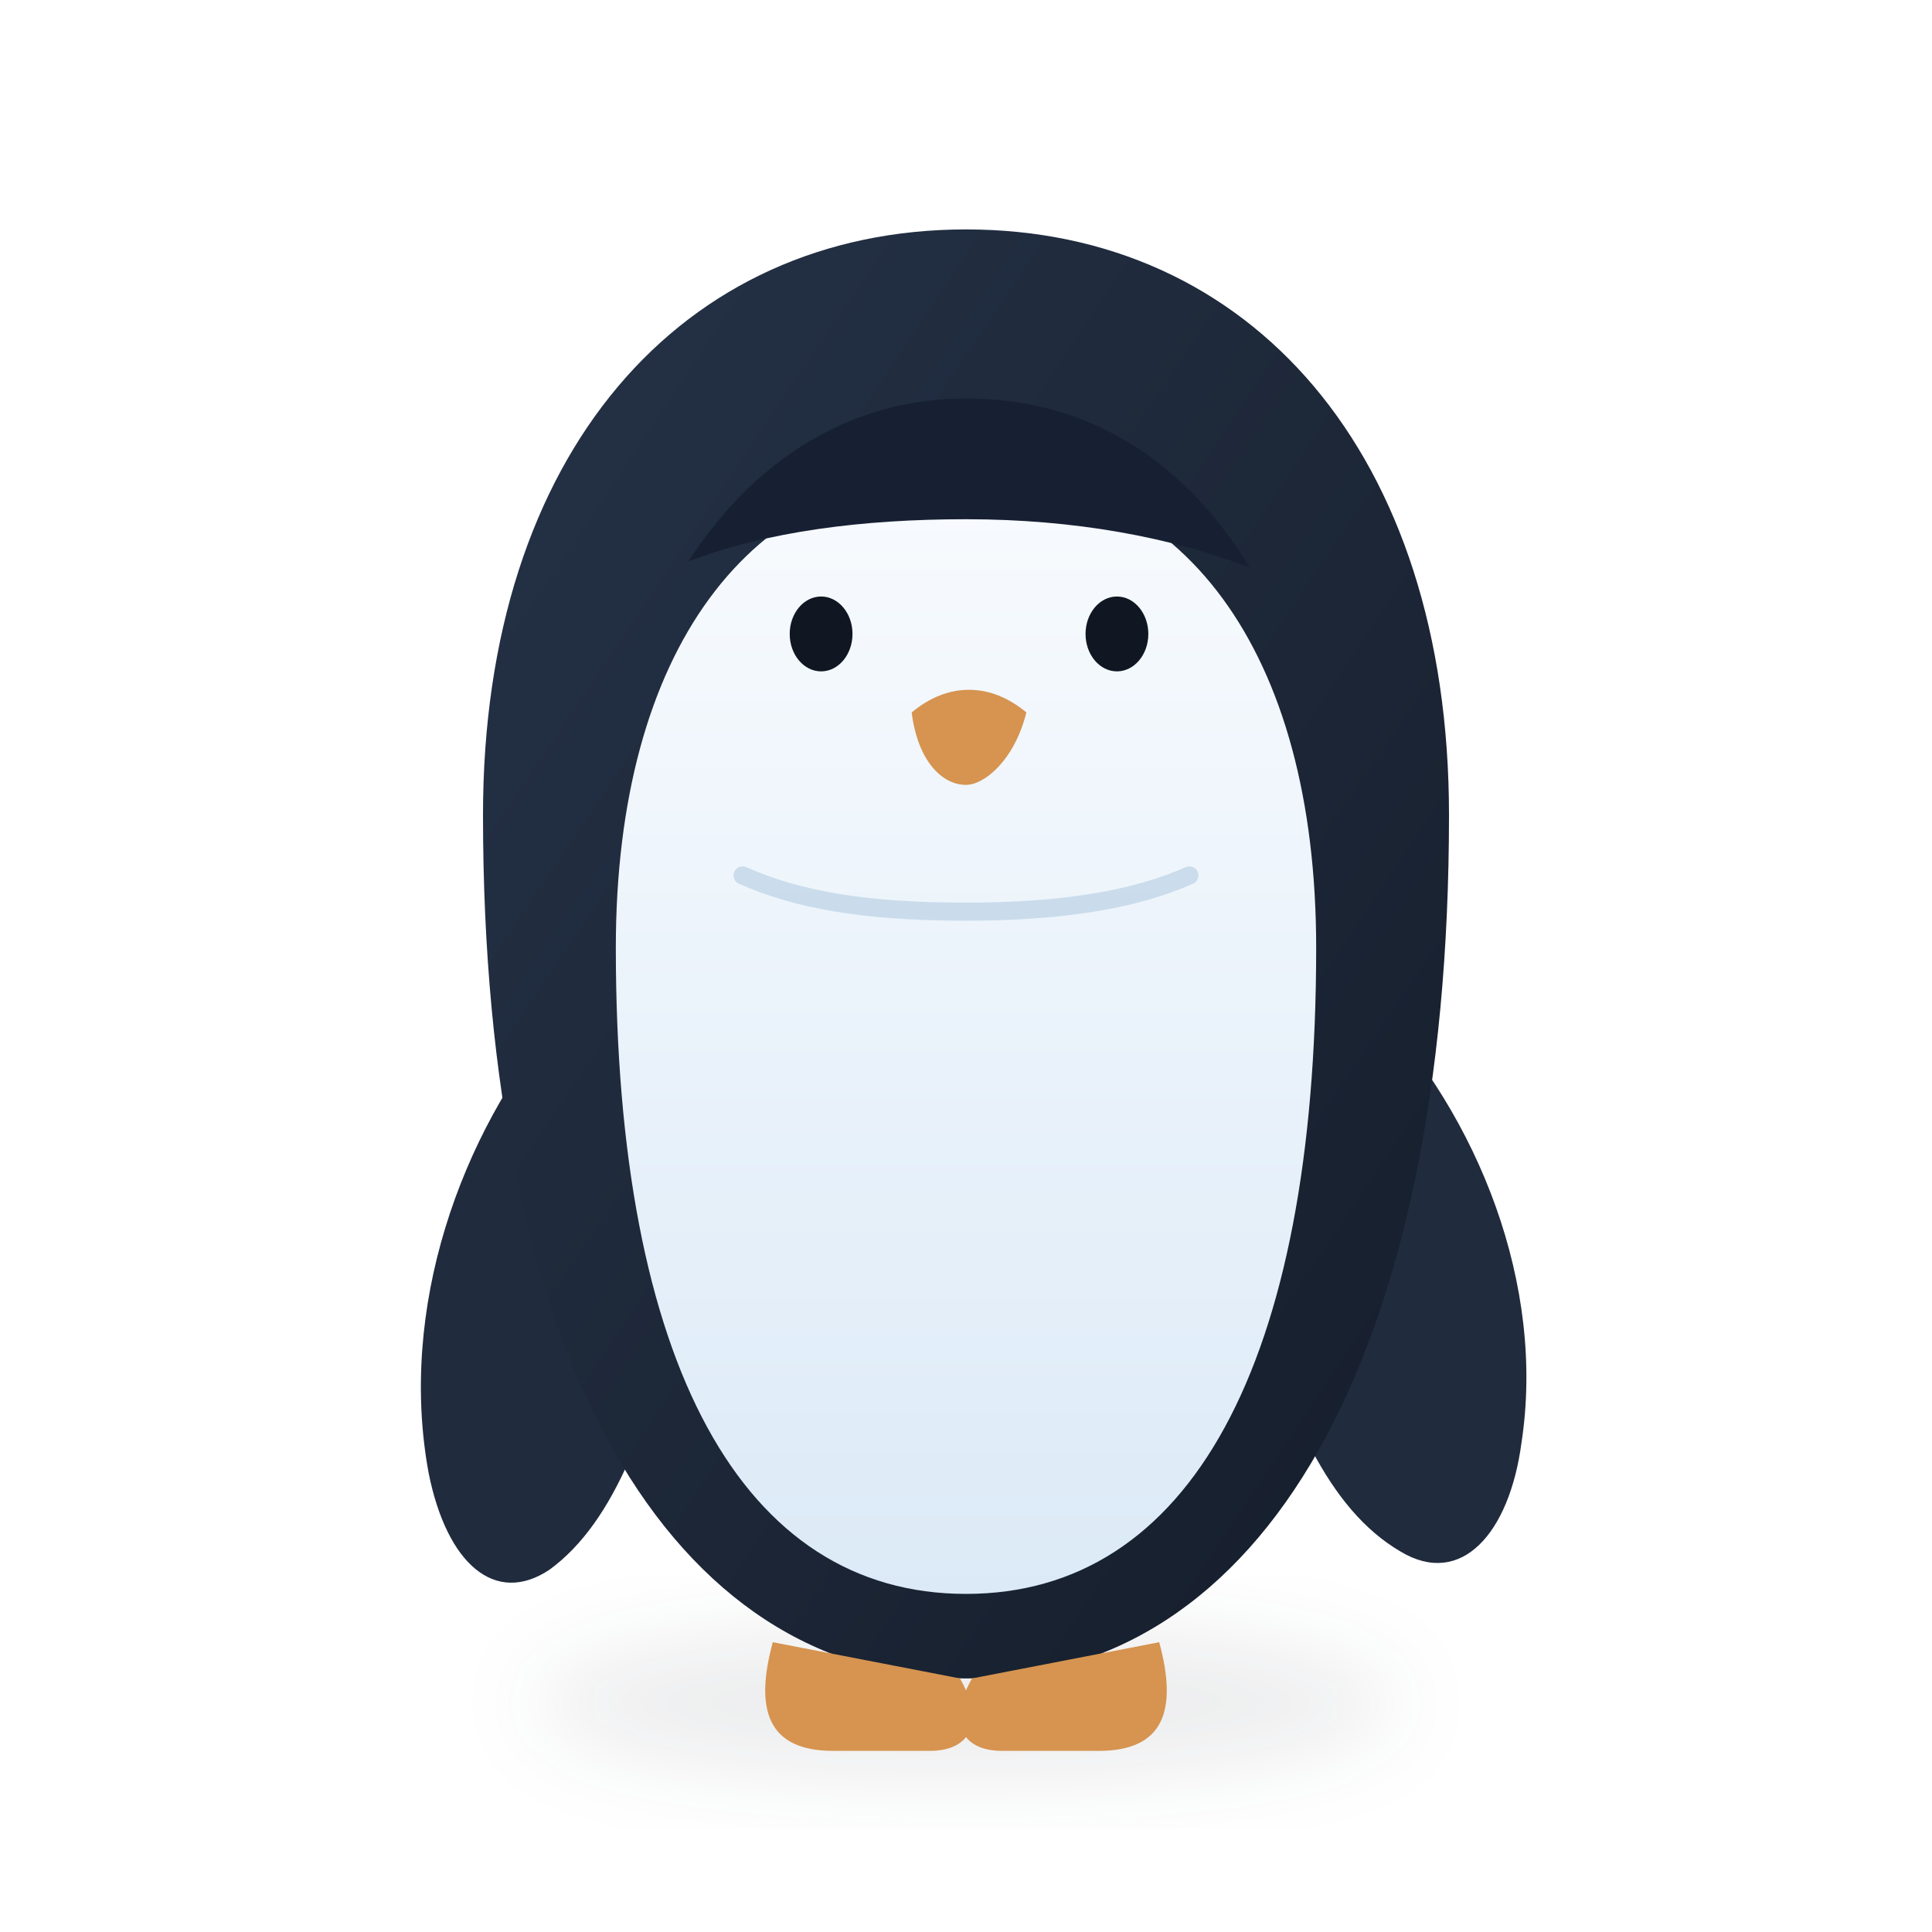
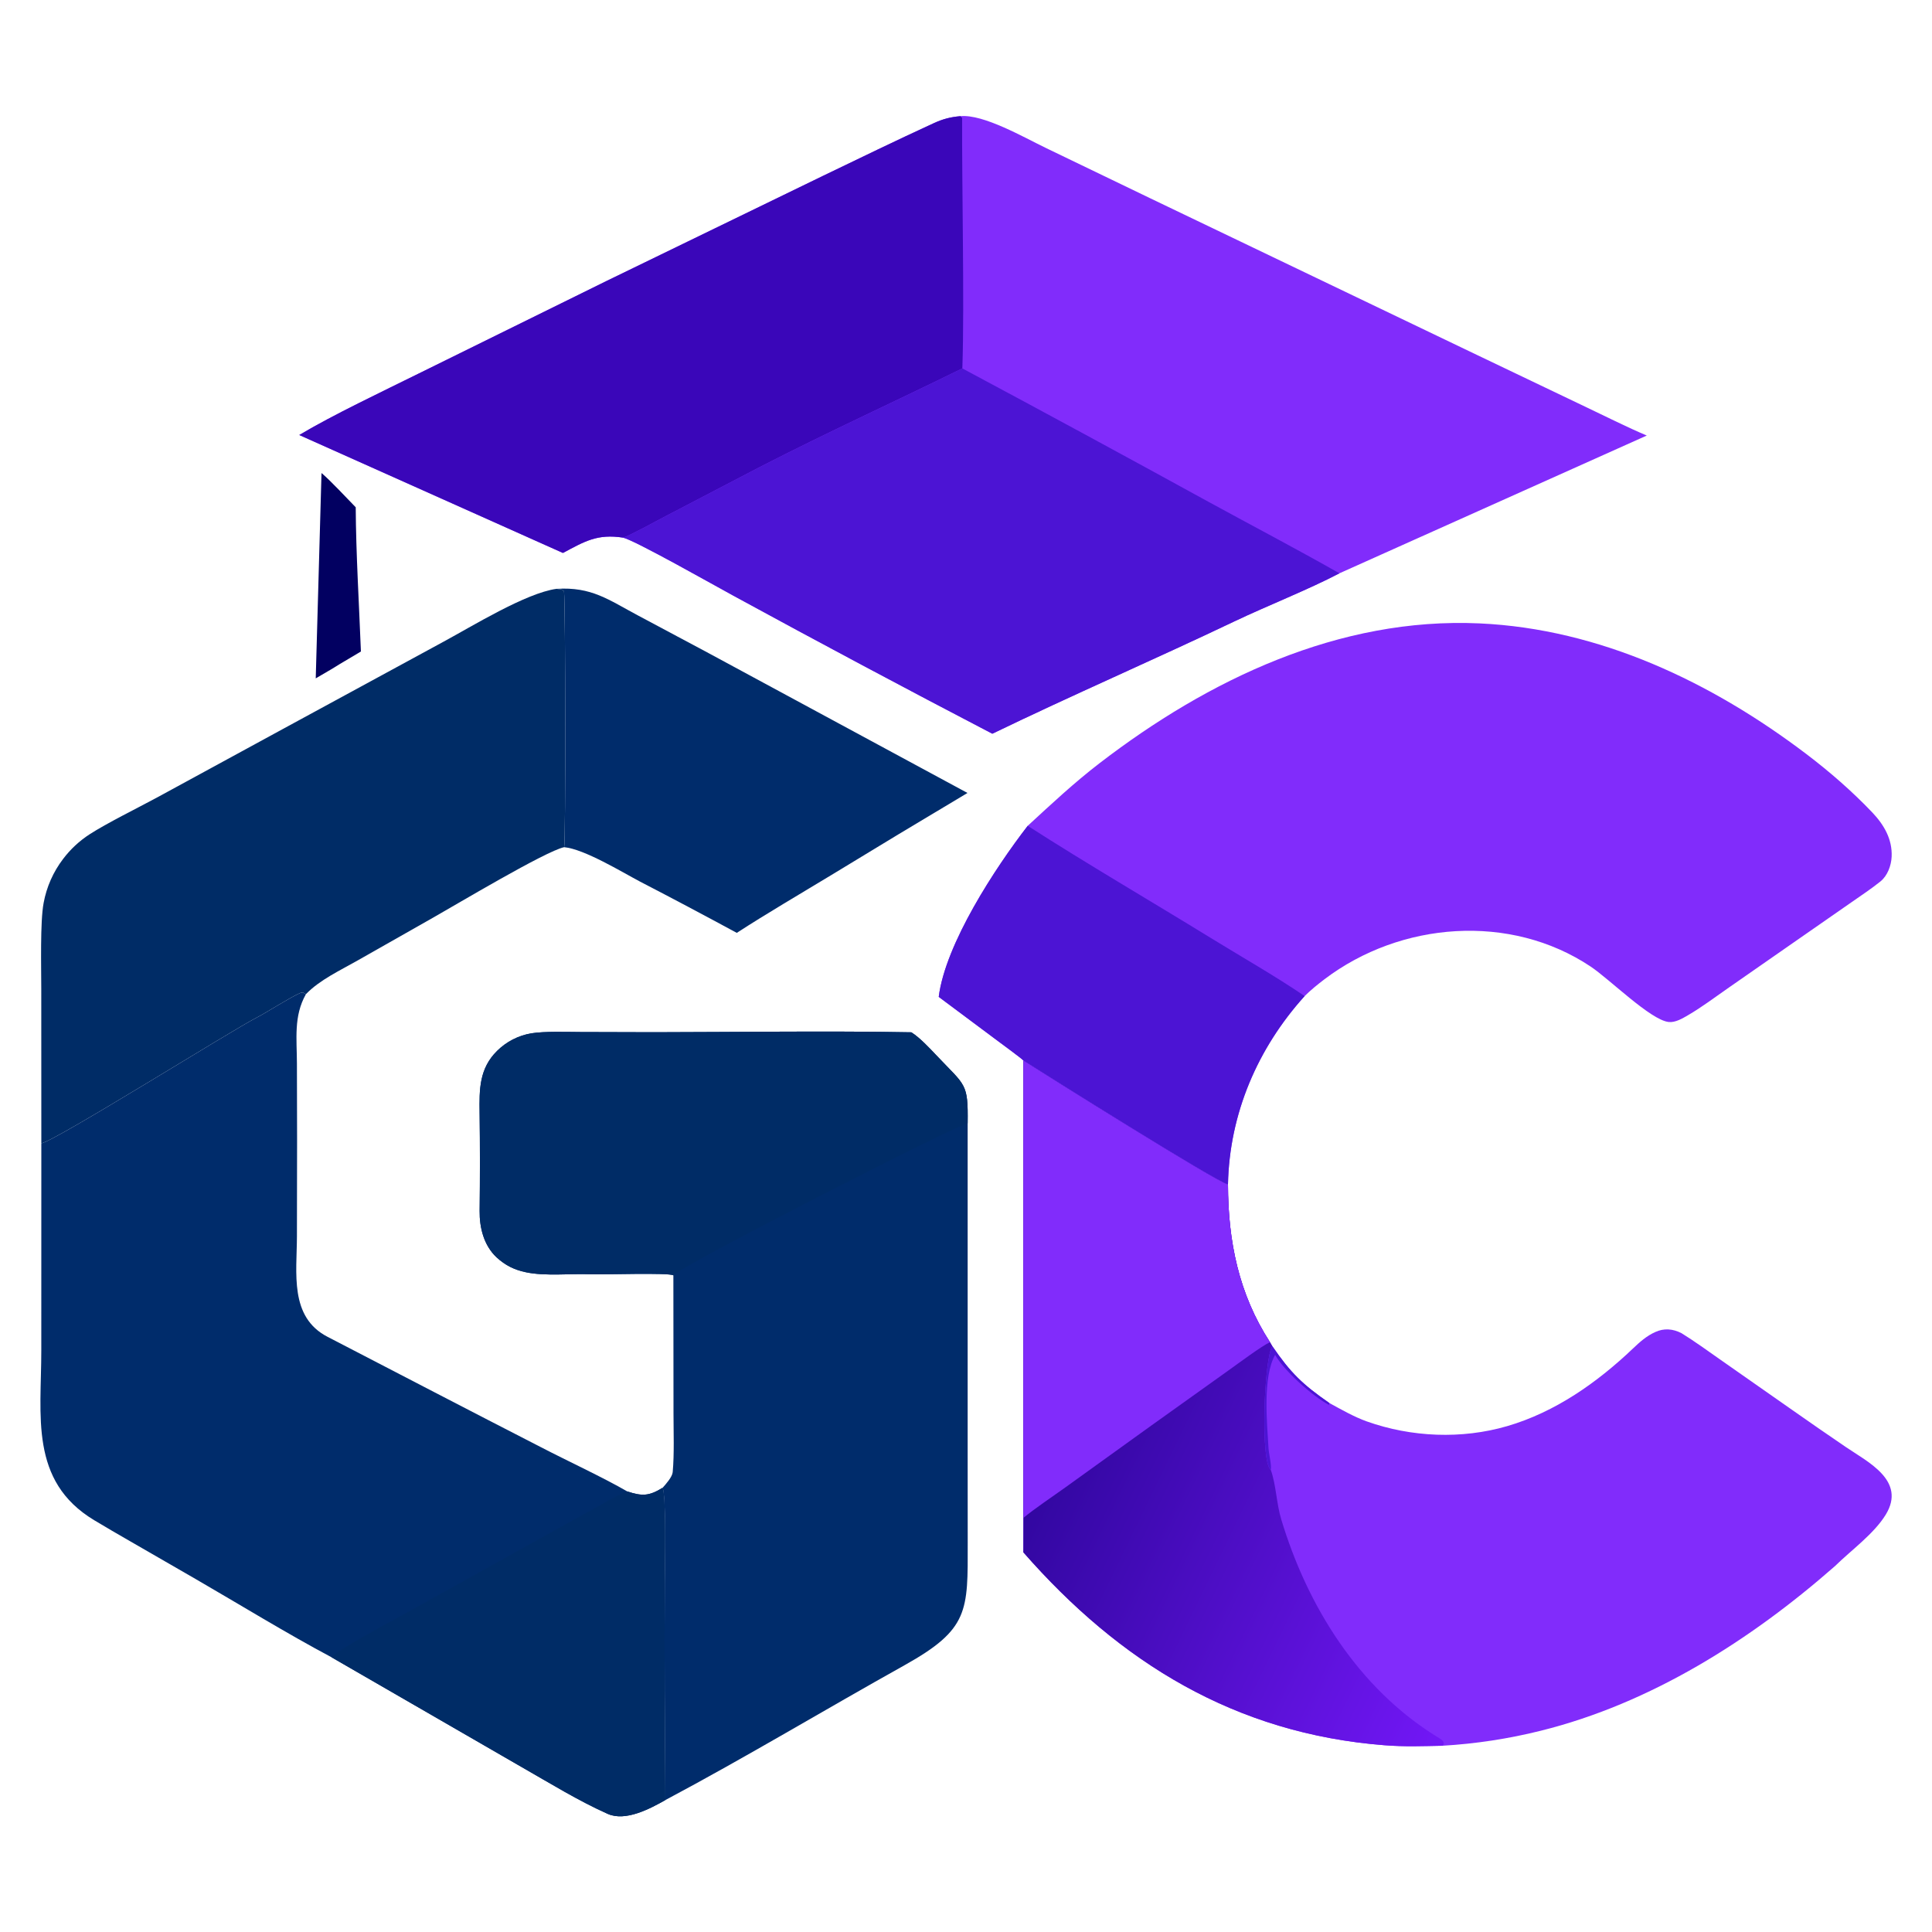
- <svg xmlns="http://www.w3.org/2000/svg" viewBox="0 0 320 320" role="img" aria-labelledby="title desc">
+ <svg xmlns="http://www.w3.org/2000/svg" width="512" height="512" viewBox="142 125 971 971">
+   <path fill="#812CFB" d="M624.684 183.389C636.221 182.262 656.537 194.011 667.64 199.363L720.076 224.642L882.46 302.507L939.673 329.861C949.048 334.311 960.237 339.942 969.651 343.894L815.18 413.136C799.823 421.219 778.486 429.62 762.317 437.329C722.189 456.462 680.742 474.404 640.732 493.758C597 470.974 553.485 447.776 510.193 424.167C501.697 419.563 461.45 396.743 455.188 395.217C442.2 393.197 435.878 397.075 424.922 402.908L292.413 343.631C309.247 333.559 334.567 321.594 352.512 312.704L446.785 266.245L555.495 213.452C574.001 204.538 592.72 195.44 611.392 186.871C615.884 184.81 619.752 183.801 624.684 183.389Z" />
+   <path fill="#3A06B9" d="M292.413 343.631C309.247 333.559 334.567 321.594 352.512 312.704L446.785 266.245L555.495 213.452C574.001 204.538 592.72 195.44 611.392 186.871C615.884 184.81 619.752 183.801 624.684 183.389C624.973 183.697 625.261 184.006 625.55 184.314C625.396 217.494 626.718 278.062 625.703 308.666C625.687 309.161 625.669 309.657 625.648 310.152C591.284 327.074 558.01 342.176 523.608 359.866L475.738 384.84C472.057 386.768 458.338 394.305 455.188 395.217C442.2 393.197 435.878 397.075 424.922 402.908L292.413 343.631Z" />
+   <path fill="#4C14D4" d="M625.648 310.152C667.209 332.377 708.645 354.836 749.953 377.527C771.513 389.312 793.858 401.009 815.18 413.136C799.823 421.219 778.486 429.62 762.317 437.329C722.189 456.462 680.742 474.404 640.732 493.758C597 470.974 553.485 447.776 510.193 424.167C501.697 419.563 461.45 396.743 455.188 395.217C458.338 394.305 472.057 386.768 475.738 384.84L523.608 359.866C558.01 342.176 591.284 327.074 625.648 310.152Z" />
+   <path fill="#812CFB" d="M656.371 658.003C667.007 664.797 753.988 719.406 759.167 720.261C759.213 748.751 764.513 775.237 780.277 799.572L781.424 801.523C790.652 815.004 796.674 820.822 810.139 830.153C816.001 833.362 822.664 837.156 828.909 839.379C851.343 847.361 876.633 848.417 899.506 841.751C923.625 834.723 944.773 819.836 962.774 802.677C966.14 799.468 969.582 796.401 973.854 794.492C978.242 792.436 982.795 792.8 987.107 795.041C993.592 799.045 1000.33 803.941 1006.61 808.338L1042.61 833.537C1051.59 839.846 1060.62 846.09 1069.7 852.268C1080.67 859.75 1100.22 869.148 1089.74 886.261C1083.82 895.928 1072.35 904.127 1064.29 912.056C1021.83 949.353 971.706 981.091 916.399 994.843C900.201 998.889 883.661 1001.41 866.994 1002.39C856.623 1002.57 848.289 1002.95 837.862 1002.14C762.844 996.294 704.779 960.546 656.321 905.178L656.352 887.885L656.371 658.003Z" />
  <defs>
-     <linearGradient id="body" x1="0" y1="0" x2="1" y2="1">
-       <stop stop-color="#253247" />
-       <stop offset="1" stop-color="#151D2A" />
+     <linearGradient id="gradient_0" gradientUnits="userSpaceOnUse" x1="677.259" y1="847.298" x2="890.567" y2="950.649">
+       <stop offset="0" stop-color="#3207A1" />
+       <stop offset="1" stop-color="#7217F6" />
    </linearGradient>
-     <linearGradient id="belly" x1="0" y1="0" x2="0" y2="1">
-       <stop stop-color="#F8FBFE" />
-       <stop offset="1" stop-color="#DCEAF7" />
-     </linearGradient>
-     <filter id="shadow" x="-30%" y="-30%" width="160%" height="160%">
-       <feGaussianBlur stdDeviation="7" />
-     </filter>
  </defs>
-   <ellipse cx="160" cy="282" rx="72" ry="13" fill="#172033" opacity=".08" filter="url(#shadow)" />
-   <path d="M93 168c-17 20-27 49-22 76 3 15 11 22 20 16 11-8 17-25 22-47z" fill="#202B3D" />
-   <path d="M227 166c18 19 29 47 25 73-2 15-10 24-20 18-12-7-19-23-25-45z" fill="#202B3D" />
-   <path d="M160 38c-47 0-80 37-80 97 0 90 31 143 80 143s80-53 80-143c0-60-33-97-80-97z" fill="url(#body)" />
-   <path d="M160 78c-36 0-58 30-58 79 0 69 21 107 58 107s58-38 58-107c0-49-22-79-58-79z" fill="url(#belly)" />
-   <path d="M114 93c11-17 27-27 46-27 20 0 36 10 47 28-13-5-29-8-47-8-17 0-33 2-46 7z" fill="#172033" />
-   <ellipse cx="136" cy="105" rx="5.2" ry="6.2" fill="#101722" />
-   <ellipse cx="185" cy="105" rx="5.2" ry="6.2" fill="#101722" />
-   <path d="M151 118c6-5 13-5 19 0-2 8-7 12-10 12-4 0-8-4-9-12z" fill="#D69450" />
-   <path d="M128 272c-3 11-1 18 10 18h16c7 0 9-5 5-12z" fill="#D69450" />
-   <path d="M192 272c3 11 1 18-10 18h-16c-7 0-9-5-5-12z" fill="#D69450" />
-   <path d="M123 145c9 4 20 6 37 6 16 0 28-2 37-6" fill="none" stroke="#BFD4E7" stroke-width="3" stroke-linecap="round" opacity=".75" />
+   <path fill="url(#gradient_0)" d="M656.371 658.003C667.007 664.797 753.988 719.406 759.167 720.261C759.213 748.751 764.513 775.237 780.277 799.572L781.424 801.523C777.202 808.748 775.455 859.815 780.664 863.714C783.281 870.809 783.553 880.706 785.887 888.463C799.084 932.326 824.75 973.552 864.369 997.979C866.11 999.052 868.804 1000.41 866.994 1002.39C856.623 1002.57 848.289 1002.95 837.862 1002.14C762.844 996.294 704.779 960.546 656.321 905.178L656.352 887.885L656.371 658.003Z" />
+   <path fill="#812CFB" d="M656.371 658.003C667.007 664.797 753.988 719.406 759.167 720.261C759.213 748.751 764.513 775.237 780.277 799.572C776.266 801.369 764.27 810.299 760.045 813.31L720.676 841.432L677.569 872.458C671.685 876.699 661.374 883.612 656.352 887.885L656.371 658.003Z" />
+   <path fill="#4C14D4" d="M781.424 801.523C790.652 815.004 796.674 820.822 810.139 830.153L809.894 831.083C801.633 826.708 787.292 813.842 782.857 805.929C776.511 817.249 778.795 840.078 779.541 852.909C779.691 855.487 781.185 861.647 780.664 863.714C775.455 859.815 777.202 808.748 781.424 801.523Z" />
+   <path fill="#812CFB" d="M658.514 540.051C670.247 529.234 681.901 518.344 694.566 508.614C749.38 466.498 814.987 435.098 885.588 438.308C946.065 441.057 1002.25 467.856 1049.93 504.029C1061.55 512.847 1072.94 522.77 1082.99 533.328C1088.86 539.504 1093.11 546.779 1092.72 555.541C1092.52 560.061 1090.63 565.15 1087.07 568.018C1082.64 571.591 1077.37 575.09 1072.65 578.378L1045.46 597.287L1010.28 621.773C1003.79 626.281 997.304 631.199 990.482 635.168C987.605 636.841 984.008 639.03 980.602 638.638C971.505 637.59 951.04 617.201 941.49 610.817C901.077 583.805 845.876 588.169 807.656 617.168C804.191 619.796 800.799 622.555 797.696 625.609C774.041 651.809 759.89 684.737 759.167 720.261C753.988 719.406 667.007 664.797 656.371 658.003C655.139 656.72 645.264 649.5 643.51 648.187L613.796 626.02C617.181 599.286 642.251 561.113 658.514 540.051Z" />
+   <path fill="#4C14D4" d="M658.514 540.051C688.609 559.367 719.794 577.506 750.266 596.256C765.939 605.901 782.515 615.291 797.696 625.609C774.041 651.809 759.89 684.737 759.167 720.261C753.988 719.406 667.007 664.797 656.371 658.003C655.139 656.72 645.264 649.5 643.51 648.187L613.796 626.02C617.181 599.286 642.251 561.113 658.514 540.051Z" />
+   <path fill="#002C6B" d="M480.428 765.974C478.297 764.512 444.418 765.692 438.519 765.433C429.043 765.018 416.017 766.499 406.235 764.402C400.479 763.168 396.062 761.04 391.536 756.901C385.152 750.867 382.963 742.025 383.059 733.558C383.246 717.117 383.264 700.73 383.041 684.302C382.882 672.639 382.799 662.037 391.875 653.126C396.559 648.492 402.561 645.421 409.06 644.334C415.789 643.261 426.526 643.652 433.543 643.682L470.736 643.785C513.2 643.74 557.708 643.041 600.02 643.821C604.266 646.473 609.286 651.865 612.711 655.49C627.321 670.955 628.603 669.137 628.331 689.576L628.335 855.247L628.36 900.323C628.427 934.821 629.045 943.819 596.563 961.944C556.54 984.278 516.857 1008.18 476.371 1029.71C476.036 993.111 475.937 956.511 476.074 919.913C476.068 911.613 476.923 879.034 475.047 872.712C476.74 870.808 479.869 867.295 480.089 864.895C480.92 855.828 480.502 844.542 480.493 835.44L480.428 765.974Z" />
+   <path fill="#002C66" d="M480.428 765.974C478.297 764.512 444.418 765.692 438.519 765.433C429.043 765.018 416.017 766.499 406.235 764.402C400.479 763.168 396.062 761.04 391.536 756.901C385.152 750.867 382.963 742.025 383.059 733.558C383.246 717.117 383.264 700.73 383.041 684.302C382.882 672.639 382.799 662.037 391.875 653.126C396.559 648.492 402.561 645.421 409.06 644.334C415.789 643.261 426.526 643.652 433.543 643.682L470.736 643.785C513.2 643.74 557.708 643.041 600.02 643.821C604.266 646.473 609.286 651.865 612.711 655.49C627.321 670.955 628.603 669.137 628.331 689.576C623.202 690.196 484.358 761.045 480.428 765.974Z" />
+   <path fill="#002C6B" d="M162.774 699.629C170.037 698.283 258.835 642.575 271.113 636.364C275.454 634.168 287.679 626.312 292.856 624.083C294.281 623.47 294.376 623.912 295.732 624.688C289.505 635.724 291.207 647.198 291.231 659.558L291.313 698.18L291.234 746.382C291.199 764.807 287.356 786.895 306.605 796.861C342.368 815.377 378.091 833.997 413.929 852.368C426.747 859.037 445.255 867.605 457.236 874.562C464.766 877.059 468.273 876.917 475.047 872.712C476.923 879.034 476.068 911.613 476.074 919.913C475.937 956.511 476.036 993.111 476.371 1029.71C468.737 1034.01 456.405 1040.63 447.422 1036.63C432.808 1030.12 418.404 1021.22 404.433 1013.25L308.618 957.923C286.384 946.112 262.372 931.364 240.339 918.61L207.422 899.625C201.351 896.118 195.284 892.631 189.283 889.006C156.665 869.309 162.786 836.492 162.757 803.646L162.774 699.629Z" />
+   <path fill="#002C66" d="M475.047 872.712C476.923 879.034 476.068 911.613 476.074 919.913C475.937 956.511 476.036 993.111 476.371 1029.71C468.737 1034.01 456.405 1040.63 447.422 1036.63C432.808 1030.12 418.404 1021.22 404.433 1013.25L308.618 957.923C310.669 954.727 341.911 938.016 346.841 935.287L403.483 903.781L437.928 884.661C442.413 882.176 452.793 876.163 457.236 874.562C464.766 877.059 468.273 876.917 475.047 872.712Z" />
+   <path fill="#002C66" d="M162.774 699.629L162.743 622.067C162.743 611.407 162.137 588.204 163.924 578.826C165.397 570.786 168.749 563.207 173.705 556.708C177.386 551.833 181.891 547.639 187.018 544.316C195.664 538.726 211.105 531.119 220.798 525.884L283.919 491.519L364.954 447.488C379.291 439.749 406.289 423.067 421.662 420.945C423.98 421.273 424.196 420.875 425.473 422.203C426.21 429.243 426.322 548.549 425.538 550.784C416.212 552.752 371.049 579.778 359.664 586.205L321.759 607.707C312.991 612.708 302.642 617.481 295.732 624.688C294.376 623.912 294.281 623.47 292.856 624.083C287.679 626.312 275.454 634.168 271.113 636.364C258.835 642.575 170.037 698.283 162.774 699.629Z" />
+   <path fill="#002C6B" d="M421.662 420.945C439.39 419.839 447.767 426.411 462.77 434.392L498.932 453.686L628.243 523.534C605.277 537.205 582.388 551.004 559.578 564.932C544.009 574.363 527.488 584.006 512.297 593.85C496.198 585.117 480.015 576.542 463.75 568.124C454.345 563.141 435.651 551.737 425.538 550.784C426.322 548.549 426.21 429.243 425.473 422.203C424.196 420.875 423.98 421.273 421.662 420.945Z" />
+   <path fill="#020061" d="M303.585 362.746C307.961 366.377 316.46 375.54 320.781 379.958C320.902 403.091 322.495 429.099 323.389 452.442L312.853 458.696C309.041 461.134 304.615 463.618 300.685 465.94L303.585 362.746Z" />
</svg>
